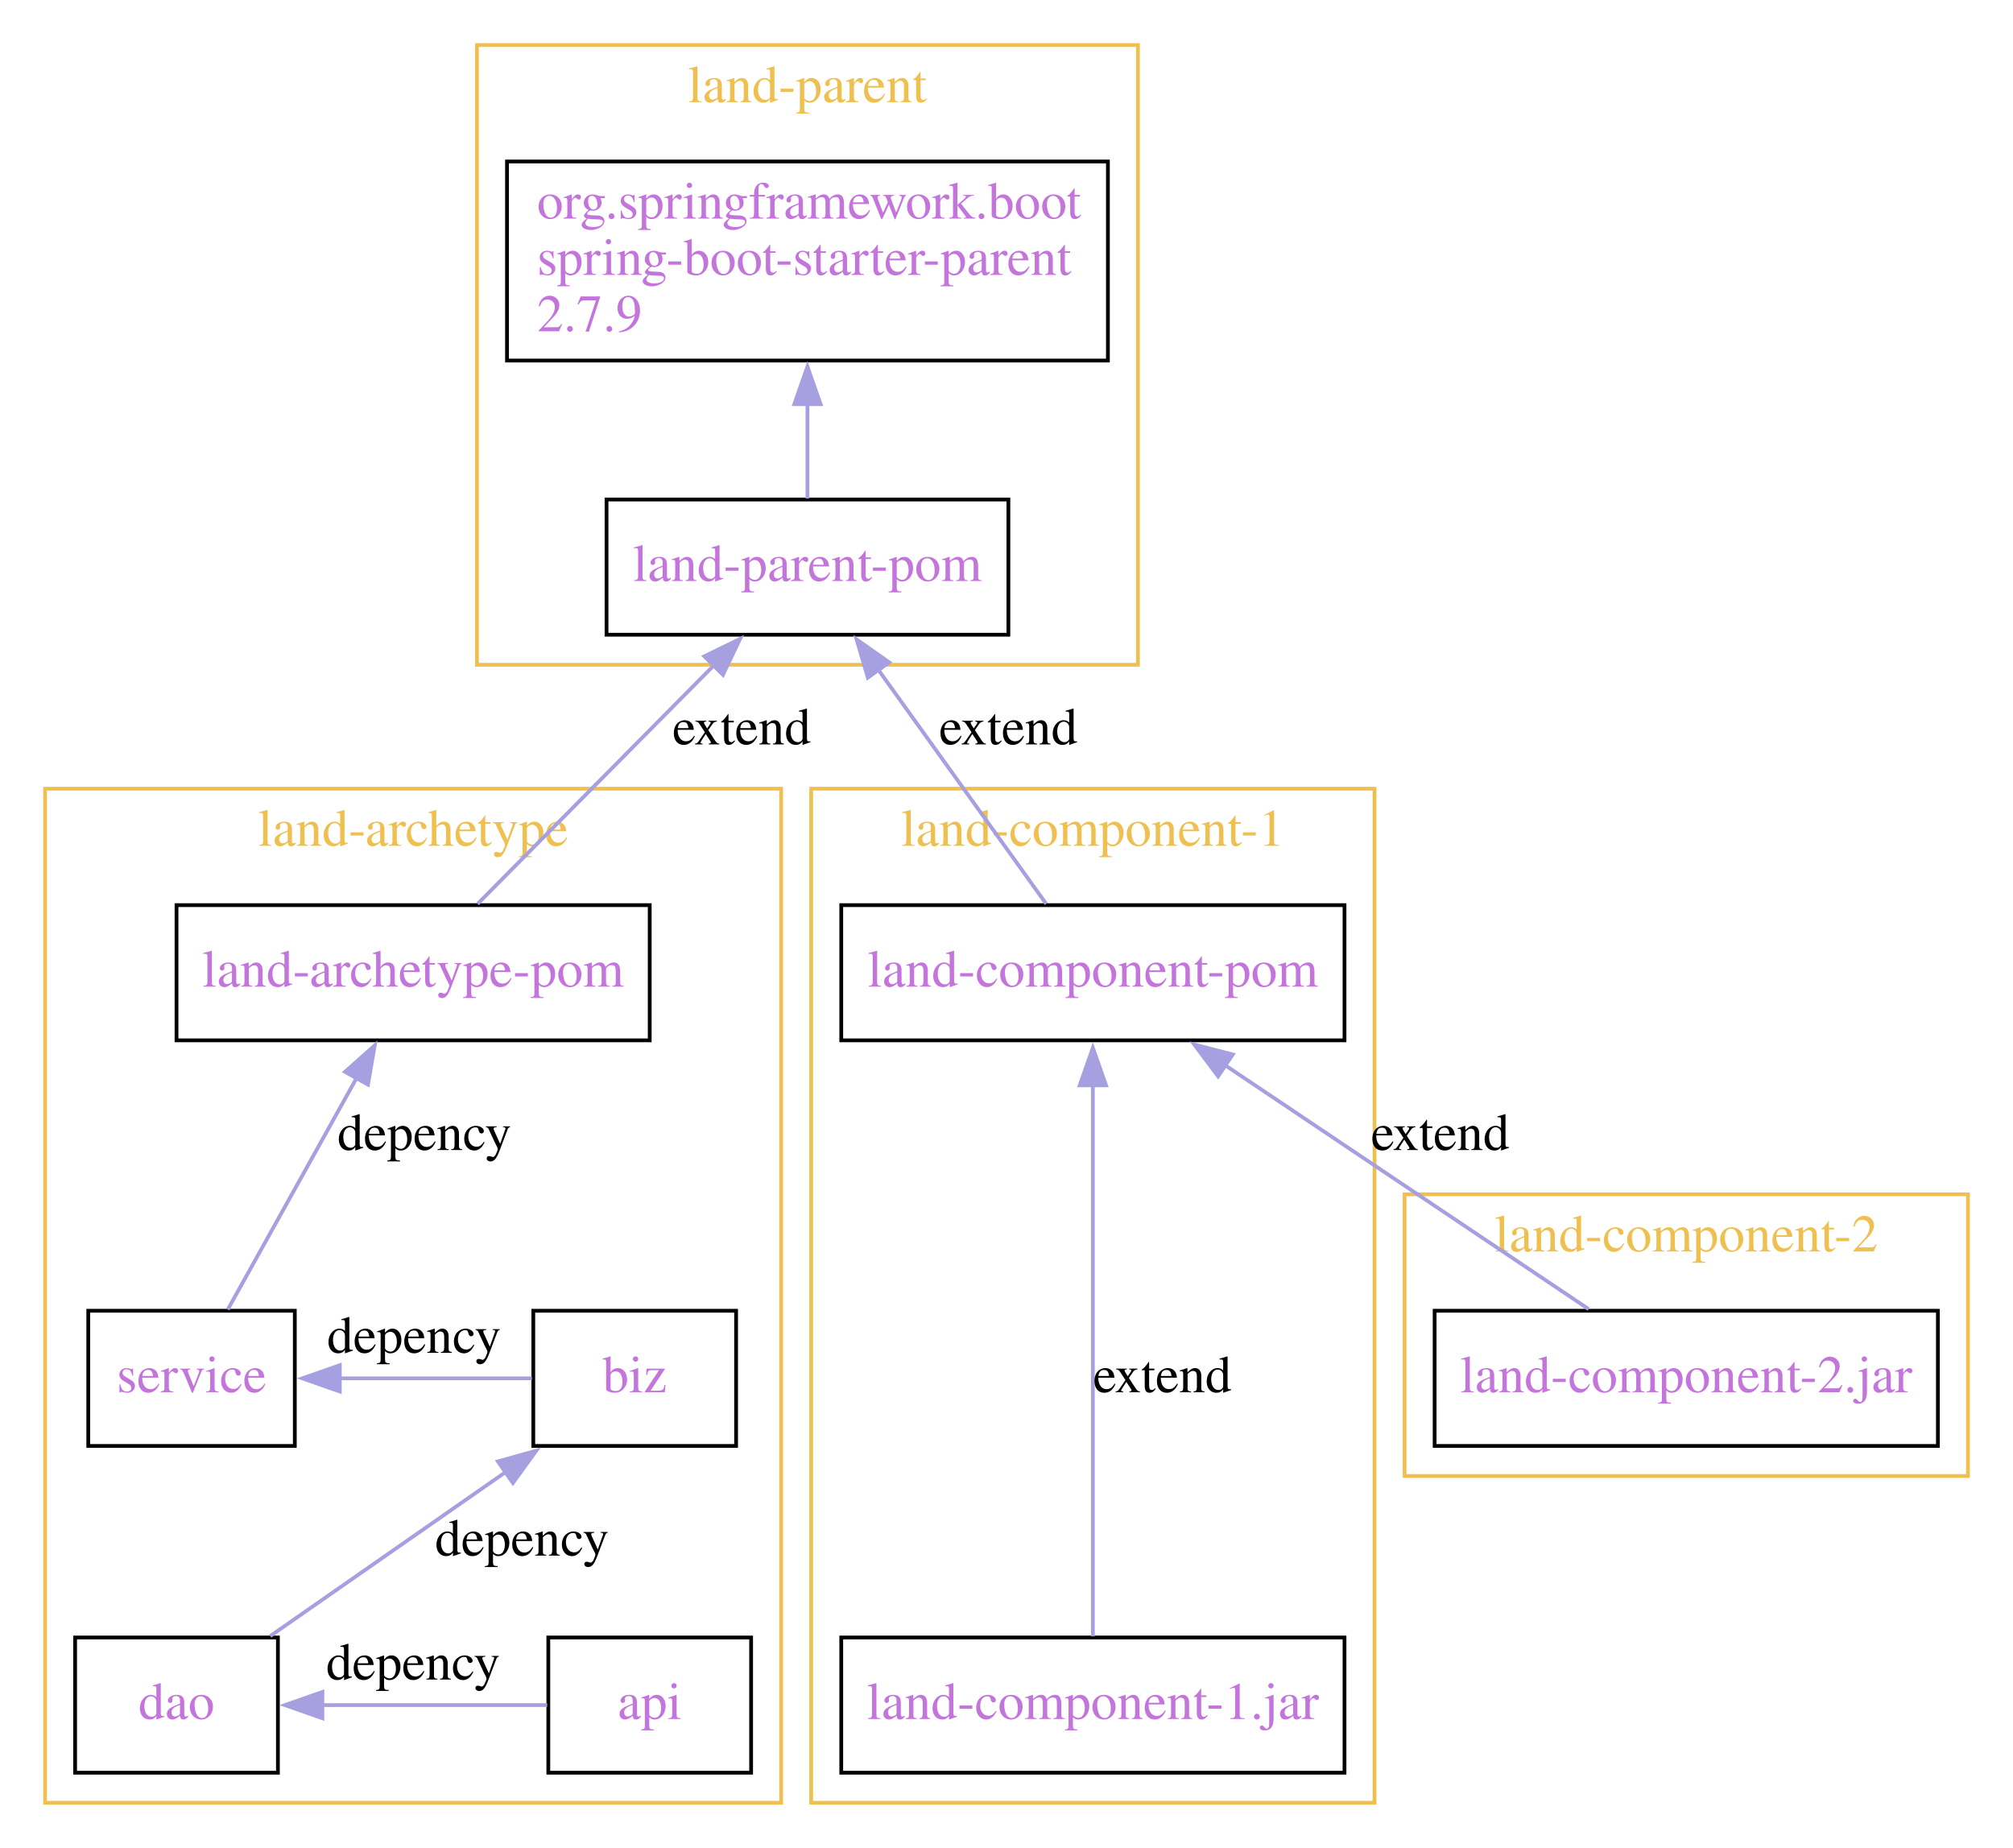
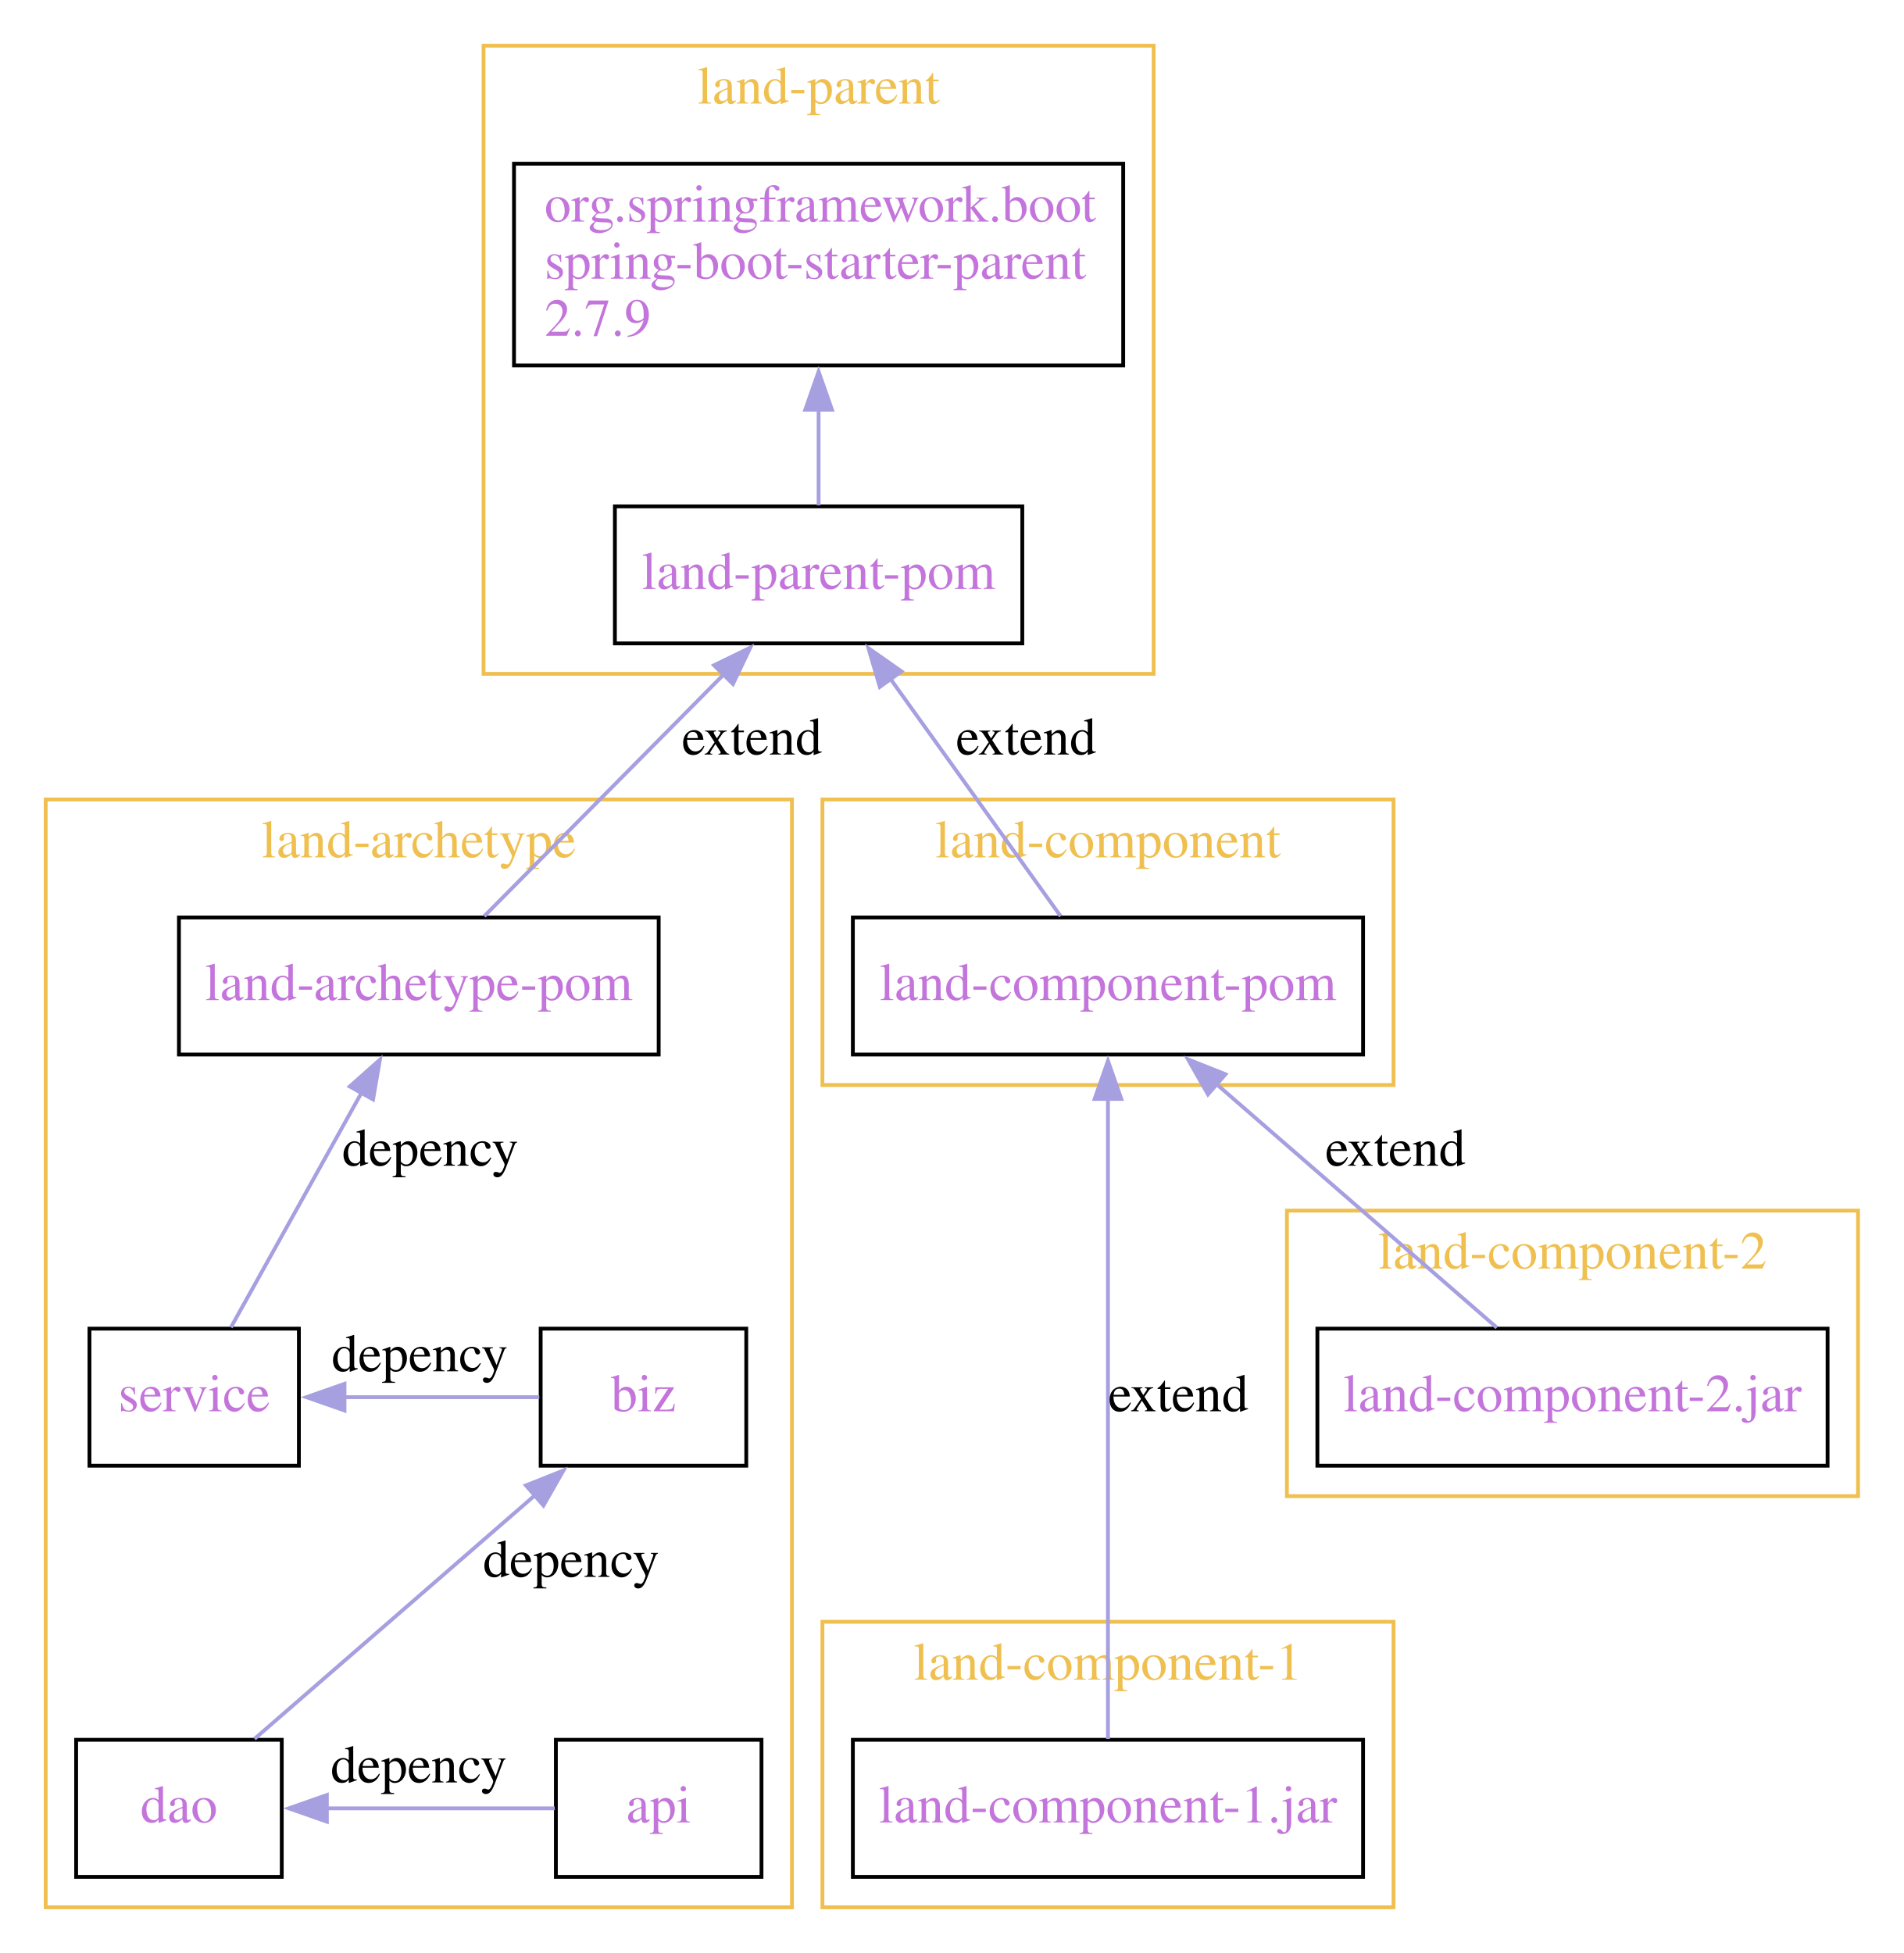
- <svg xmlns="http://www.w3.org/2000/svg" width="536pt" height="492pt" viewBox="0.00 0.00 536.00 492.00">
-   <g id="graph0" class="graph" transform="scale(1 1) rotate(0) translate(4 488)">
+ <svg xmlns="http://www.w3.org/2000/svg" width="500pt" height="513pt" viewBox="0.00 0.00 500.00 513.00">
+   <g id="graph0" class="graph" transform="scale(1 1) rotate(0) translate(4 509)">
+     <g id="clust1" class="cluster">
+       <polygon fill="none" stroke="#efc050" points="8,-8 8,-299 204,-299 204,-8 8,-8" />
+       <text text-anchor="middle" x="106" y="-283.8" font-family="Times,serif" font-size="14.00" fill="#efc050">land-archetype</text>
+     </g>
+     <g id="clust4" class="cluster">
+       <polygon fill="none" stroke="#efc050" points="123,-332 123,-497 299,-497 299,-332 123,-332" />
+       <text text-anchor="middle" x="211" y="-481.8" font-family="Times,serif" font-size="14.00" fill="#efc050">land-parent</text>
+     </g>
+     <g id="clust6" class="cluster">
+       <polygon fill="none" stroke="#efc050" points="212,-224 212,-299 362,-299 362,-224 212,-224" />
+       <text text-anchor="middle" x="287" y="-283.8" font-family="Times,serif" font-size="14.00" fill="#efc050">land-component</text>
+     </g>
    <g id="clust7" class="cluster">
-       <polygon fill="none" stroke="#efc050" points="212,-8 212,-278 362,-278 362,-8 212,-8" />
-       <text text-anchor="middle" x="287" y="-262.8" font-family="Times,serif" font-size="14.00" fill="#efc050">land-component-1</text>
+       <polygon fill="none" stroke="#efc050" points="212,-8 212,-83 362,-83 362,-8 212,-8" />
+       <text text-anchor="middle" x="287" y="-67.8" font-family="Times,serif" font-size="14.00" fill="#efc050">land-component-1</text>
    </g>
    <g id="clust8" class="cluster">
-       <polygon fill="none" stroke="#efc050" points="370,-95 370,-170 520,-170 520,-95 370,-95" />
-       <text text-anchor="middle" x="445" y="-154.8" font-family="Times,serif" font-size="14.00" fill="#efc050">land-component-2</text>
-     </g>
-     <g id="clust1" class="cluster">
-       <polygon fill="none" stroke="#efc050" points="8,-8 8,-278 204,-278 204,-8 8,-8" />
-       <text text-anchor="middle" x="106" y="-262.8" font-family="Times,serif" font-size="14.00" fill="#efc050">land-archetype</text>
-     </g>
-     <g id="clust4" class="cluster">
-       <polygon fill="none" stroke="#efc050" points="123,-311 123,-476 299,-476 299,-311 123,-311" />
-       <text text-anchor="middle" x="211" y="-460.8" font-family="Times,serif" font-size="14.00" fill="#efc050">land-parent</text>
+       <polygon fill="none" stroke="#efc050" points="334,-116 334,-191 484,-191 484,-116 334,-116" />
+       <text text-anchor="middle" x="409" y="-175.8" font-family="Times,serif" font-size="14.00" fill="#efc050">land-component-2</text>
    </g>
    <g id="node1" class="node">
-       <polygon fill="none" stroke="black" points="74.5,-139 19.5,-139 19.5,-103 74.5,-103 74.5,-139" />
-       <text text-anchor="middle" x="47" y="-117.3" font-family="Times,serif" font-size="14.00" fill="#c475db">service</text>
+       <polygon fill="none" stroke="black" points="74.5,-160 19.5,-160 19.5,-124 74.5,-124 74.5,-160" />
+       <text text-anchor="middle" x="47" y="-138.3" font-family="Times,serif" font-size="14.00" fill="#c475db">service</text>
    </g>
    <g id="node3" class="node">
-       <polygon fill="none" stroke="black" points="192,-139 138,-139 138,-103 192,-103 192,-139" />
-       <text text-anchor="middle" x="165" y="-117.3" font-family="Times,serif" font-size="14.00" fill="#c475db">biz</text>
+       <polygon fill="none" stroke="black" points="192,-160 138,-160 138,-124 192,-124 192,-160" />
+       <text text-anchor="middle" x="165" y="-138.3" font-family="Times,serif" font-size="14.00" fill="#c475db">biz</text>
    </g>
    <g id="edge2" class="edge">
-       <path fill="none" stroke="#a69fe0" d="M86.17,-121C103.04,-121 122.35,-121 137.64,-121" />
-       <polygon fill="#a69fe0" stroke="#a69fe0" points="86.48,-117.5 76.48,-121 86.48,-124.5 86.48,-117.5" />
-       <text text-anchor="middle" x="106.25" y="-127.8" font-family="Times,serif" font-size="14.00">depency</text>
+       <path fill="none" stroke="#a69fe0" d="M86.17,-142C103.04,-142 122.35,-142 137.64,-142" />
+       <polygon fill="#a69fe0" stroke="#a69fe0" points="86.48,-138.5 76.48,-142 86.48,-145.5 86.48,-138.5" />
+       <text text-anchor="middle" x="106.25" y="-148.8" font-family="Times,serif" font-size="14.00">depency</text>
    </g>
    <g id="node2" class="node">
-       <polygon fill="none" stroke="black" points="169,-247 43,-247 43,-211 169,-211 169,-247" />
-       <text text-anchor="middle" x="106" y="-225.3" font-family="Times,serif" font-size="14.00" fill="#c475db">land-archetype-pom</text>
+       <polygon fill="none" stroke="black" points="169,-268 43,-268 43,-232 169,-232 169,-268" />
+       <text text-anchor="middle" x="106" y="-246.3" font-family="Times,serif" font-size="14.00" fill="#c475db">land-archetype-pom</text>
    </g>
    <g id="edge1" class="edge">
-       <path fill="none" stroke="#a69fe0" d="M90.93,-200.93C80.15,-181.55 65.95,-156.04 56.65,-139.34" />
-       <polygon fill="#a69fe0" stroke="#a69fe0" points="87.86,-202.61 95.78,-209.65 93.98,-199.21 87.86,-202.61" />
-       <text text-anchor="middle" x="109" y="-181.8" font-family="Times,serif" font-size="14.00">depency</text>
+       <path fill="none" stroke="#a69fe0" d="M90.93,-221.93C80.15,-202.55 65.95,-177.04 56.65,-160.34" />
+       <polygon fill="#a69fe0" stroke="#a69fe0" points="87.86,-223.61 95.78,-230.65 93.98,-220.21 87.86,-223.61" />
+       <text text-anchor="middle" x="109" y="-202.8" font-family="Times,serif" font-size="14.00">depency</text>
    </g>
    <g id="node4" class="node">
      <polygon fill="none" stroke="black" points="70,-52 16,-52 16,-16 70,-16 70,-52" />
      <text text-anchor="middle" x="43" y="-30.3" font-family="Times,serif" font-size="14.00" fill="#c475db">dao</text>
    </g>
    <g id="edge3" class="edge">
-       <path fill="none" stroke="#a69fe0" d="M130.66,-96.07C110.71,-82.18 86.03,-64.98 67.95,-52.38" />
-       <polygon fill="#a69fe0" stroke="#a69fe0" points="128.57,-98.88 138.78,-101.73 132.57,-93.14 128.57,-98.88" />
-       <text text-anchor="middle" x="135" y="-73.8" font-family="Times,serif" font-size="14.00">depency</text>
+       <path fill="none" stroke="#a69fe0" d="M136.61,-116.33C113.99,-96.68 82.89,-69.66 62.86,-52.26" />
+       <polygon fill="#a69fe0" stroke="#a69fe0" points="134.14,-118.82 143.98,-122.74 138.73,-113.54 134.14,-118.82" />
+       <text text-anchor="middle" x="146" y="-94.8" font-family="Times,serif" font-size="14.00">depency</text>
    </g>
    <g id="node5" class="node">
      <polygon fill="none" stroke="black" points="196,-52 142,-52 142,-16 196,-16 196,-52" />
      <text text-anchor="middle" x="169" y="-30.3" font-family="Times,serif" font-size="14.00" fill="#c475db">api</text>
    </g>
    <g id="edge4" class="edge">
      <path fill="none" stroke="#a69fe0" d="M81.59,-34C101.03,-34 124.14,-34 141.71,-34" />
      <polygon fill="#a69fe0" stroke="#a69fe0" points="81.85,-30.5 71.85,-34 81.85,-37.5 81.85,-30.5" />
      <text text-anchor="middle" x="106" y="-40.8" font-family="Times,serif" font-size="14.00">depency</text>
    </g>
    <g id="node6" class="node">
-       <polygon fill="none" stroke="black" points="291,-445 131,-445 131,-392 291,-392 291,-445" />
-       <text text-anchor="start" x="139" y="-429.8" font-family="Times,serif" font-size="14.00" fill="#c475db">org.springframework.boot</text>
-       <text text-anchor="start" x="139" y="-414.8" font-family="Times,serif" font-size="14.00" fill="#c475db">spring-boot-starter-parent</text>
-       <text text-anchor="start" x="139" y="-399.8" font-family="Times,serif" font-size="14.00" fill="#c475db">2.7.9</text>
+       <polygon fill="none" stroke="black" points="291,-466 131,-466 131,-413 291,-413 291,-466" />
+       <text text-anchor="start" x="139" y="-450.8" font-family="Times,serif" font-size="14.00" fill="#c475db">org.springframework.boot</text>
+       <text text-anchor="start" x="139" y="-435.8" font-family="Times,serif" font-size="14.00" fill="#c475db">spring-boot-starter-parent</text>
+       <text text-anchor="start" x="139" y="-420.8" font-family="Times,serif" font-size="14.00" fill="#c475db">2.7.9</text>
    </g>
    <g id="node7" class="node">
-       <polygon fill="none" stroke="black" points="264.5,-355 157.5,-355 157.5,-319 264.5,-319 264.5,-355" />
-       <text text-anchor="middle" x="211" y="-333.3" font-family="Times,serif" font-size="14.00" fill="#c475db">land-parent-pom</text>
+       <polygon fill="none" stroke="black" points="264.5,-376 157.5,-376 157.5,-340 264.5,-340 264.5,-376" />
+       <text text-anchor="middle" x="211" y="-354.3" font-family="Times,serif" font-size="14.00" fill="#c475db">land-parent-pom</text>
    </g>
    <g id="edge5" class="edge">
-       <path fill="none" stroke="#a69fe0" d="M211,-380.55C211,-371.72 211,-362.7 211,-355.26" />
-       <polygon fill="#a69fe0" stroke="#a69fe0" points="207.5,-380.39 211,-390.39 214.5,-380.39 207.5,-380.39" />
+       <path fill="none" stroke="#a69fe0" d="M211,-401.55C211,-392.72 211,-383.7 211,-376.26" />
+       <polygon fill="#a69fe0" stroke="#a69fe0" points="207.5,-401.39 211,-411.39 214.5,-401.39 207.5,-401.39" />
    </g>
    <g id="edge6" class="edge">
-       <path fill="none" stroke="#a69fe0" d="M186.03,-310.79C166.64,-291.22 140.26,-264.58 123.18,-247.34" />
-       <polygon fill="#a69fe0" stroke="#a69fe0" points="183.54,-313.25 193.06,-317.89 188.51,-308.33 183.54,-313.25" />
-       <text text-anchor="middle" x="193.5" y="-289.8" font-family="Times,serif" font-size="14.00">extend</text>
+       <path fill="none" stroke="#a69fe0" d="M186.03,-331.79C166.64,-312.22 140.26,-285.58 123.18,-268.34" />
+       <polygon fill="#a69fe0" stroke="#a69fe0" points="183.54,-334.25 193.06,-338.89 188.51,-329.33 183.54,-334.25" />
+       <text text-anchor="middle" x="193.5" y="-310.8" font-family="Times,serif" font-size="14.00">extend</text>
    </g>
    <g id="node8" class="node">
-       <polygon fill="none" stroke="black" points="354,-247 220,-247 220,-211 354,-211 354,-247" />
-       <text text-anchor="middle" x="287" y="-225.3" font-family="Times,serif" font-size="14.00" fill="#c475db">land-component-pom</text>
+       <polygon fill="none" stroke="black" points="354,-268 220,-268 220,-232 354,-232 354,-268" />
+       <text text-anchor="middle" x="287" y="-246.3" font-family="Times,serif" font-size="14.00" fill="#c475db">land-component-pom</text>
    </g>
    <g id="edge7" class="edge">
-       <path fill="none" stroke="#a69fe0" d="M229.83,-309.73C243.79,-290.26 262.43,-264.27 274.57,-247.34" />
-       <polygon fill="#a69fe0" stroke="#a69fe0" points="227.08,-307.57 224.09,-317.74 232.76,-311.65 227.08,-307.57" />
-       <text text-anchor="middle" x="264.5" y="-289.8" font-family="Times,serif" font-size="14.00">extend</text>
+       <path fill="none" stroke="#a69fe0" d="M229.83,-330.73C243.79,-311.26 262.43,-285.27 274.57,-268.34" />
+       <polygon fill="#a69fe0" stroke="#a69fe0" points="227.08,-328.57 224.09,-338.74 232.76,-332.65 227.08,-328.57" />
+       <text text-anchor="middle" x="265.5" y="-310.8" font-family="Times,serif" font-size="14.00">extend</text>
    </g>
    <g id="node9" class="node">
      <polygon fill="none" stroke="black" points="354,-52 220,-52 220,-16 354,-16 354,-52" />
      <text text-anchor="middle" x="287" y="-30.3" font-family="Times,serif" font-size="14.00" fill="#c475db">land-component-1.jar</text>
    </g>
    <g id="edge8" class="edge">
-       <path fill="none" stroke="#a69fe0" d="M287,-199.27C287,-158.61 287,-85.52 287,-52.29" />
-       <polygon fill="#a69fe0" stroke="#a69fe0" points="283.5,-199.02 287,-209.02 290.5,-199.02 283.5,-199.02" />
-       <text text-anchor="middle" x="305.5" y="-117.3" font-family="Times,serif" font-size="14.00">extend</text>
+       <path fill="none" stroke="#a69fe0" d="M287,-220.57C287,-175.5 287,-89.01 287,-52.23" />
+       <polygon fill="#a69fe0" stroke="#a69fe0" points="283.5,-220.34 287,-230.34 290.5,-220.34 283.5,-220.34" />
+       <text text-anchor="middle" x="305.5" y="-138.3" font-family="Times,serif" font-size="14.00">extend</text>
    </g>
    <g id="node10" class="node">
-       <polygon fill="none" stroke="black" points="512,-139 378,-139 378,-103 512,-103 512,-139" />
-       <text text-anchor="middle" x="445" y="-117.3" font-family="Times,serif" font-size="14.00" fill="#c475db">land-component-2.jar</text>
+       <polygon fill="none" stroke="black" points="476,-160 342,-160 342,-124 476,-124 476,-160" />
+       <text text-anchor="middle" x="409" y="-138.3" font-family="Times,serif" font-size="14.00" fill="#c475db">land-component-2.jar</text>
    </g>
    <g id="edge9" class="edge">
-       <path fill="none" stroke="#a69fe0" d="M322.19,-204.39C351.51,-184.72 392.6,-157.16 419.01,-139.44" />
-       <polygon fill="#a69fe0" stroke="#a69fe0" points="320.35,-201.41 313.99,-209.89 324.25,-207.23 320.35,-201.41" />
-       <text text-anchor="middle" x="379.5" y="-181.8" font-family="Times,serif" font-size="14.00">extend</text>
+       <path fill="none" stroke="#a69fe0" d="M315.39,-224.33C338.01,-204.68 369.11,-177.66 389.14,-160.26" />
+       <polygon fill="#a69fe0" stroke="#a69fe0" points="313.27,-221.54 308.02,-230.74 317.86,-226.82 313.27,-221.54" />
+       <text text-anchor="middle" x="362.5" y="-202.8" font-family="Times,serif" font-size="14.00">extend</text>
    </g>
  </g>
</svg>
